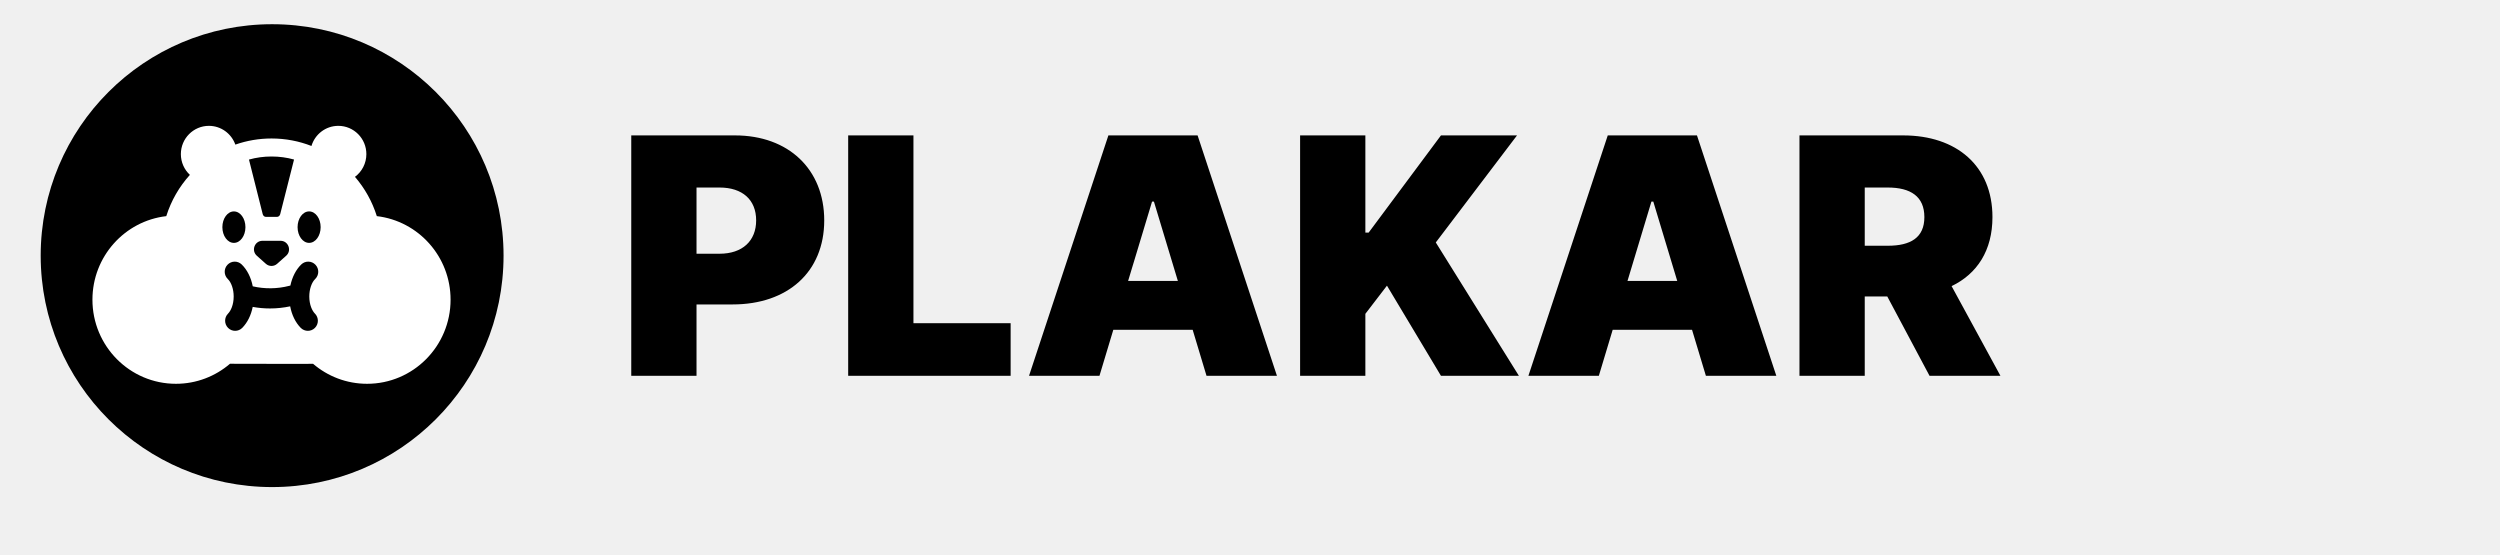
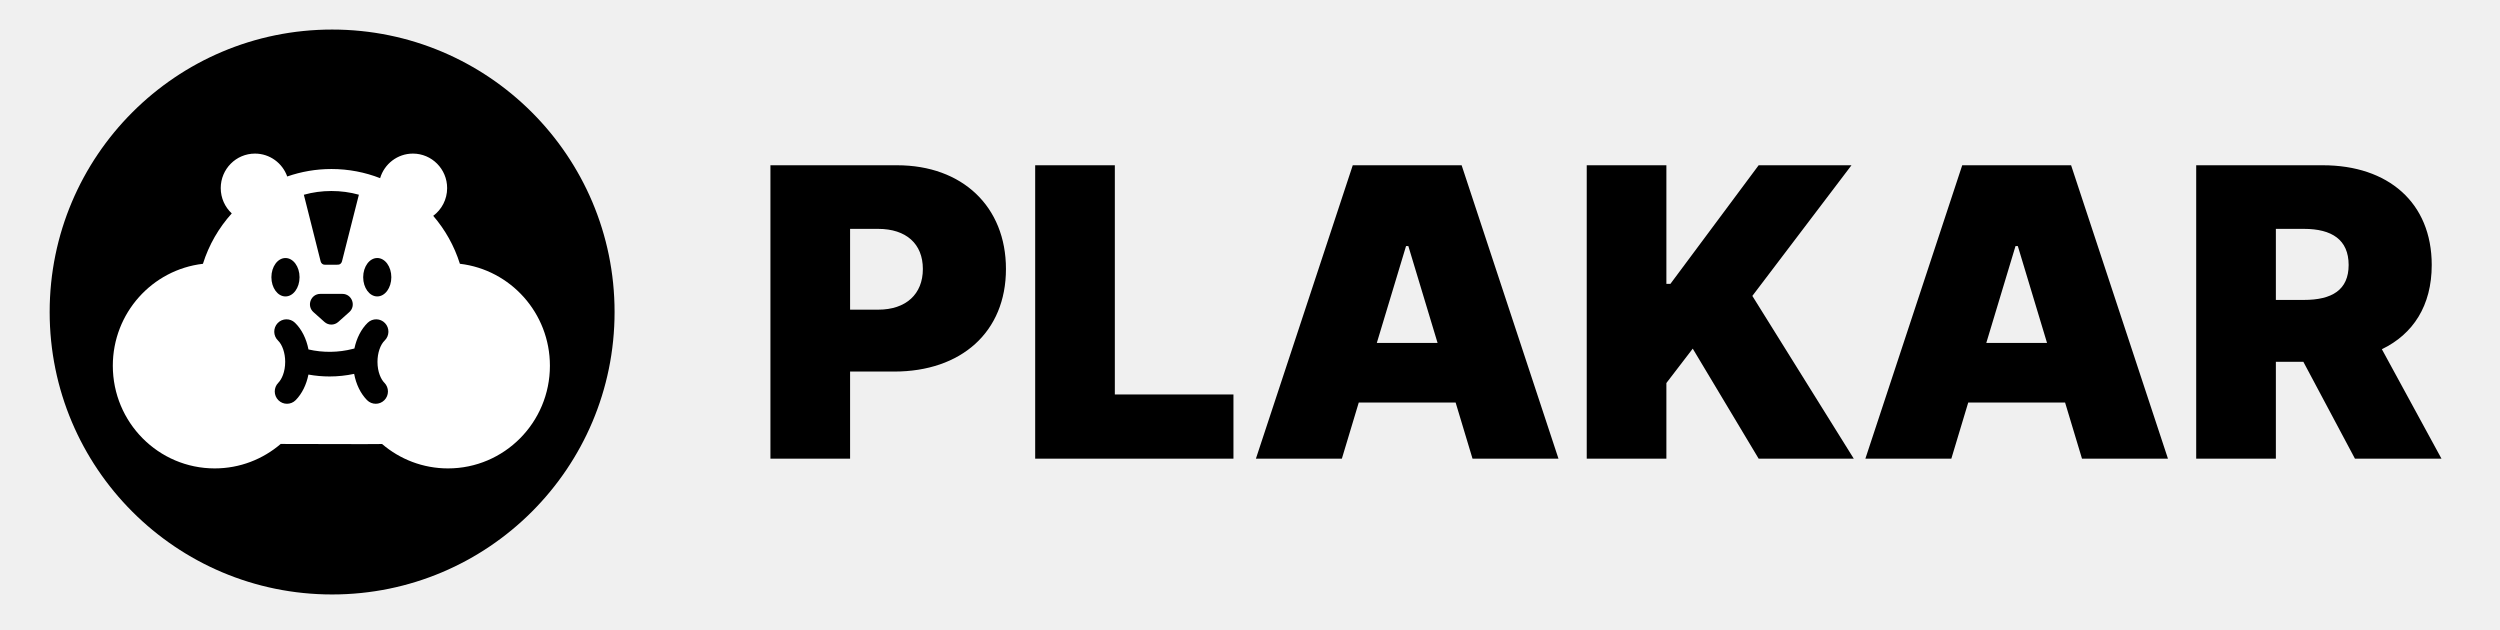
- <svg xmlns="http://www.w3.org/2000/svg" viewBox="0 0 1550 344" fill="none">
+ <svg xmlns="http://www.w3.org/2000/svg" viewBox="0 0 1270 320" fill="none">
  <rect x="25.227" y="15.012" width="286.976" height="286.976" rx="143.488" fill="black" />
  <path d="M233.627 134.001C230.783 124.925 226.122 116.668 220.078 109.646C224.369 106.458 227.148 101.325 227.148 95.545C227.148 85.867 219.358 78.026 209.758 78.026C201.889 78.026 195.246 83.289 193.101 90.505C185.425 87.504 177.086 85.859 168.362 85.859C160.501 85.859 152.946 87.202 145.911 89.657C143.509 82.88 137.08 78.026 129.525 78.026C119.918 78.026 112.135 85.874 112.135 95.545C112.135 100.636 114.287 105.216 117.73 108.419C111.158 115.692 106.112 124.387 103.097 133.993V134.008C77.325 136.995 57.311 159.044 57.311 185.803C57.311 214.602 80.489 237.951 109.077 237.951C121.863 237.951 133.559 233.27 142.59 225.53L184.719 225.616L194.106 225.559C203.136 233.284 214.818 237.951 227.59 237.951C256.178 237.951 279.356 214.602 279.356 185.803C279.356 159.058 259.371 137.016 233.627 134.001ZM168.348 97.031C173.166 97.031 177.841 97.663 182.31 98.912L173.729 132.766C173.472 133.785 172.646 134.482 171.691 134.467C169.83 134.438 166.787 134.446 164.927 134.474C163.972 134.489 163.145 133.792 162.881 132.773L154.357 98.934C158.847 97.67 163.523 97.031 168.341 97.031H168.348ZM177.421 158.563L171.819 163.56C169.83 165.334 166.83 165.334 164.841 163.56L159.239 158.563C155.611 155.325 157.885 149.294 162.731 149.294H173.936C178.782 149.294 181.049 155.332 177.428 158.563H177.421ZM145.02 131.078C148.969 131.078 152.169 135.444 152.169 140.836C152.169 146.228 148.969 150.593 145.02 150.593C141.072 150.593 137.871 146.228 137.871 140.836C137.871 135.444 141.072 131.078 145.02 131.078ZM195.289 194.462C197.698 196.925 197.677 200.888 195.232 203.315C194.02 204.521 192.445 205.117 190.863 205.117C189.281 205.117 187.656 204.493 186.437 203.251C183.151 199.898 180.899 195.224 179.908 189.925C175.796 190.801 171.598 191.246 167.4 191.246C163.808 191.246 160.216 190.923 156.68 190.277C155.661 195.425 153.43 199.969 150.223 203.251C149.004 204.493 147.401 205.117 145.797 205.117C144.193 205.117 142.64 204.514 141.428 203.315C138.983 200.888 138.955 196.918 141.371 194.462C143.067 192.732 144.878 189.02 144.878 183.793C144.878 179.37 143.445 175.127 141.235 172.995C138.755 170.604 138.677 166.64 141.05 164.142C143.424 161.643 147.365 161.564 149.838 163.955C153.245 167.243 155.647 172.083 156.702 177.518C164.107 179.227 171.911 179.133 179.274 177.231L180.037 177.037C181.141 171.795 183.493 167.15 186.8 163.955C189.281 161.564 193.215 161.643 195.588 164.142C197.962 166.64 197.883 170.604 195.403 172.995C193.187 175.134 191.761 179.37 191.761 183.793C191.761 189.02 193.571 192.732 195.275 194.462H195.289ZM191.647 150.586C187.698 150.586 184.498 146.221 184.498 140.829C184.498 135.436 187.698 131.071 191.647 131.071C195.596 131.071 198.796 135.436 198.796 140.829C198.796 146.221 195.596 150.586 191.647 150.586Z" fill="white" />
  <path d="M391.379 233V83.953H455.714C488.828 83.953 511.024 104.913 511.024 136.644C511.024 168.738 488.245 188.752 454.259 188.752H431.843V233H391.379ZM431.843 157.312H446.108C460.299 157.312 468.814 149.38 468.814 136.644C468.814 123.835 460.299 116.266 446.108 116.266H431.843V157.312ZM525.871 233V83.953H566.335V200.396H626.594V233H525.871ZM681.668 233H638.002L687.199 83.953H742.509L791.706 233H748.04L739.452 204.472H690.255L681.668 233ZM699.425 174.196H730.283L715.436 124.999H714.272L699.425 174.196ZM806.061 233V83.953H846.525V144.212H848.563L893.393 83.953H940.553L890.191 150.326L941.717 233H893.393L859.916 177.107L846.525 194.574V233H806.061ZM991.278 233H947.612L996.809 83.953H1052.12L1101.32 233H1057.65L1049.06 204.472H999.866L991.278 233ZM1009.04 174.196H1039.89L1025.05 124.999H1023.88L1009.04 174.196ZM1115.67 233V83.953H1180.01C1213.12 83.953 1235.32 102.875 1235.32 134.606C1235.32 155.274 1225.86 169.757 1209.99 177.399L1240.27 233H1196.31L1170.11 183.803H1156.14V233H1115.67ZM1156.14 152.363H1170.4C1184.59 152.363 1193.11 147.342 1193.11 134.606C1193.11 121.797 1184.59 116.266 1170.4 116.266H1156.14V152.363Z" fill="black" />
</svg>
